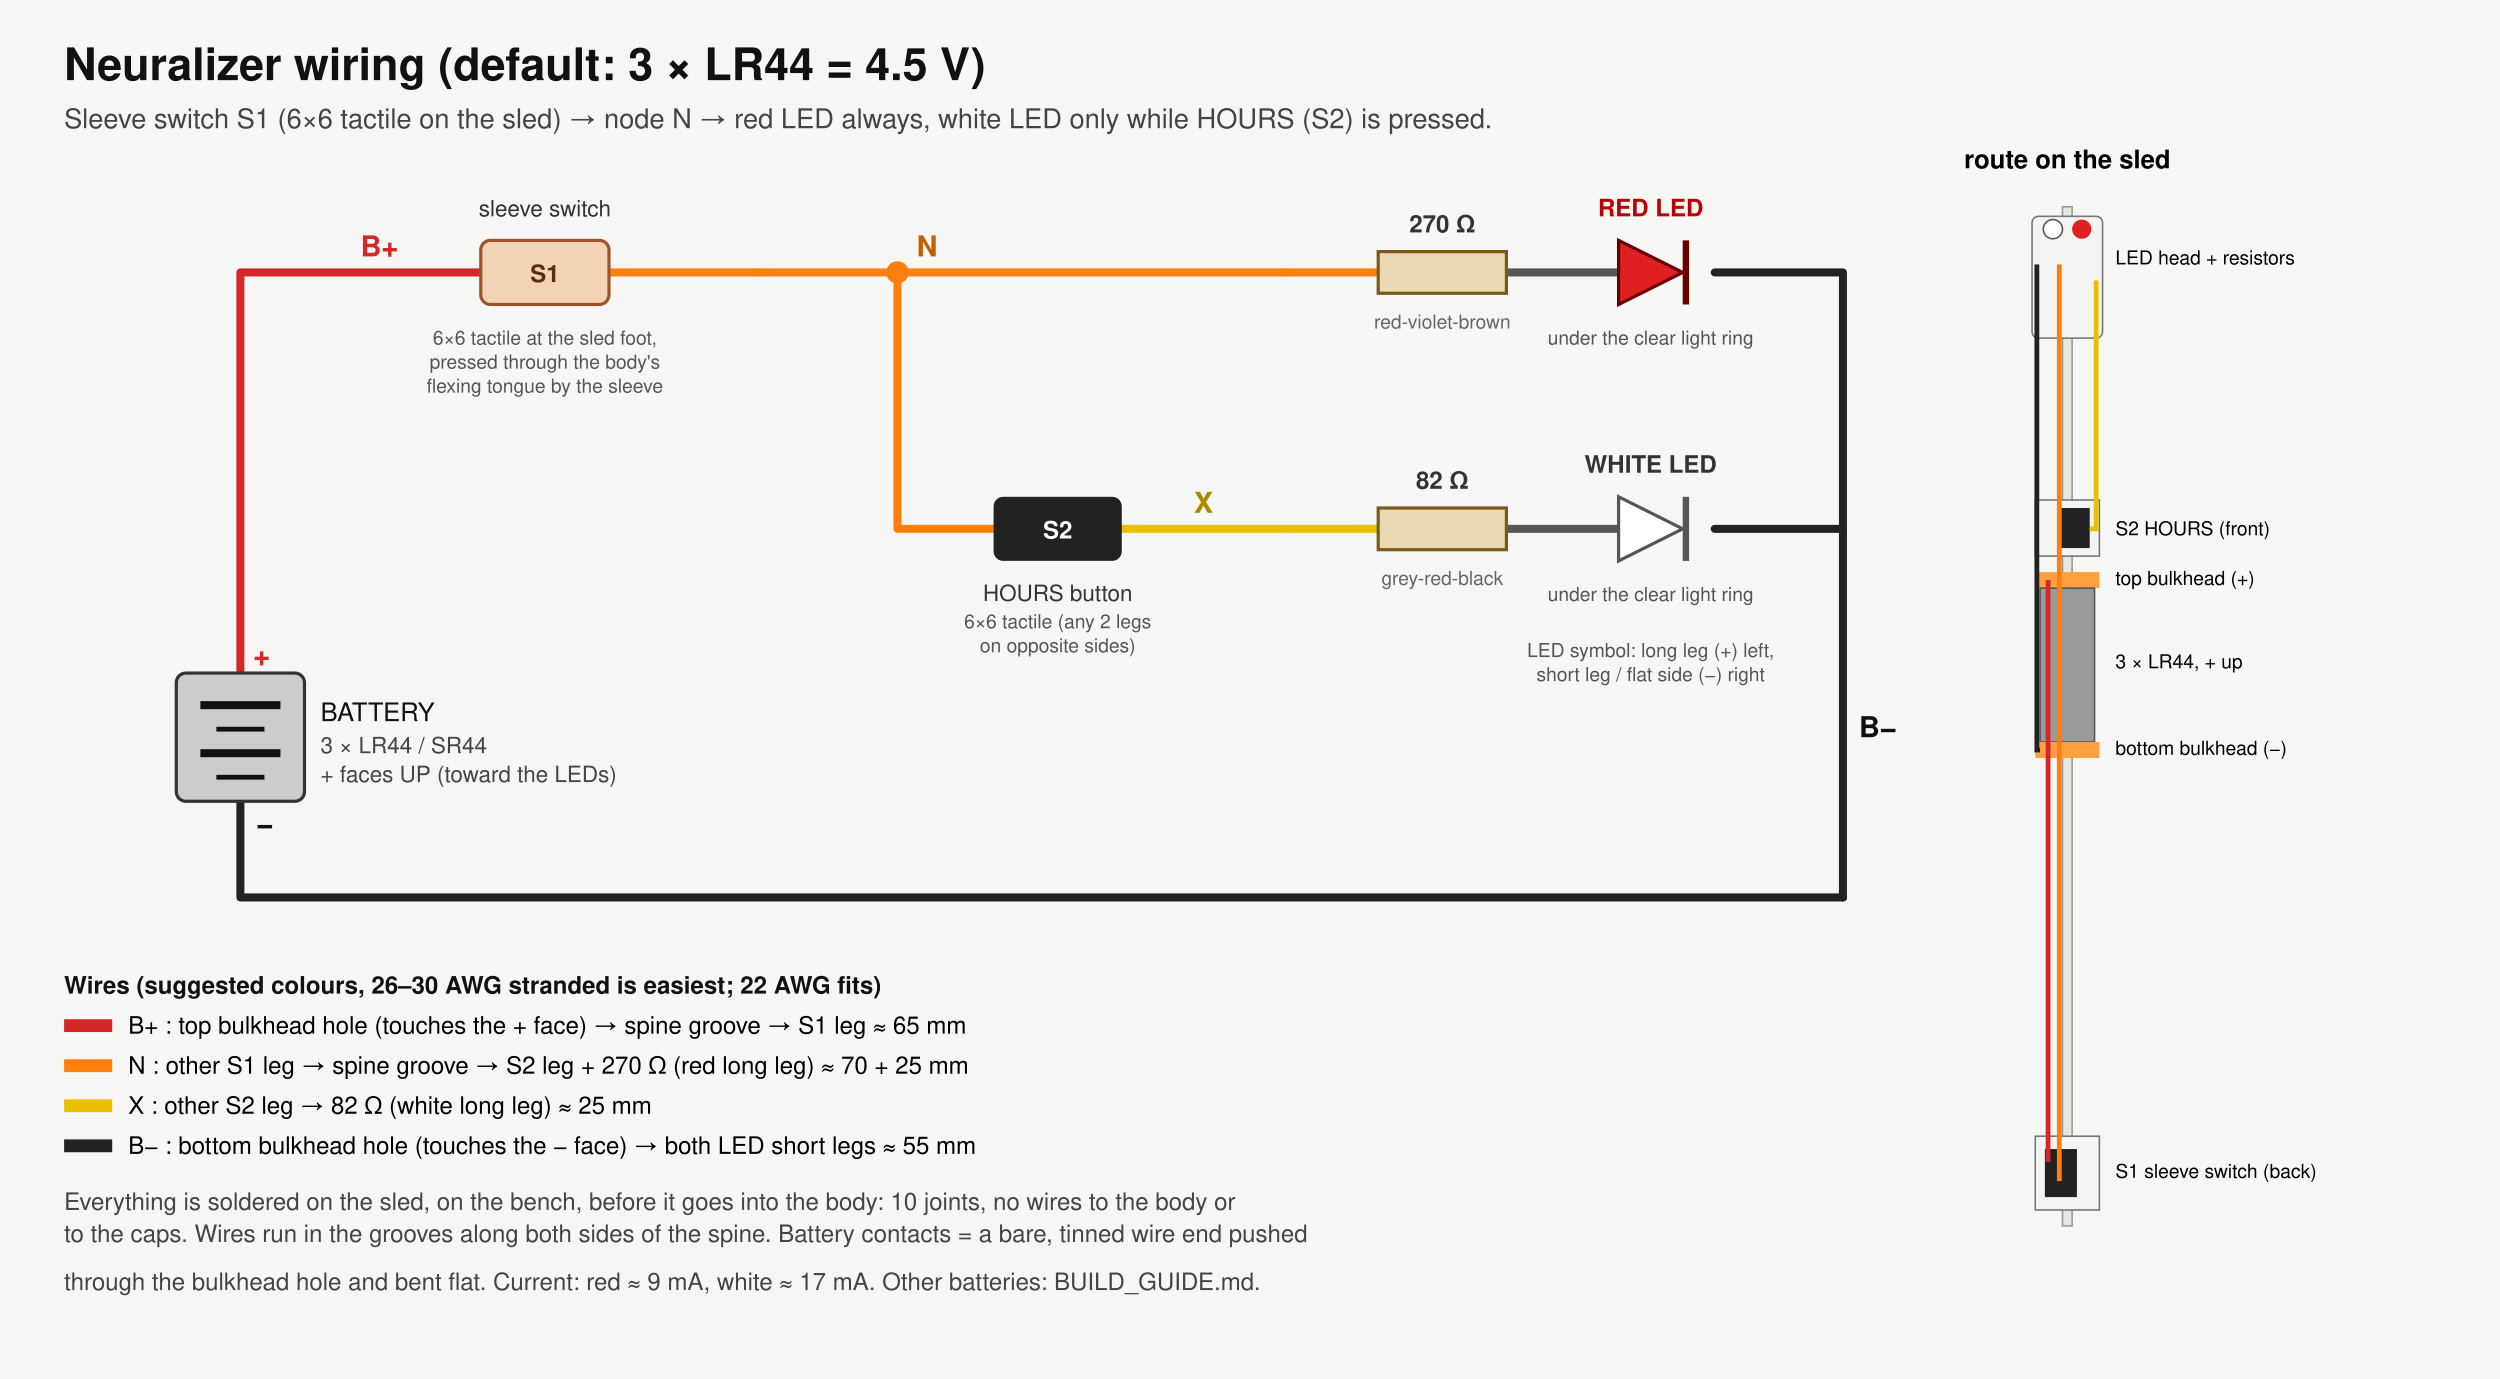
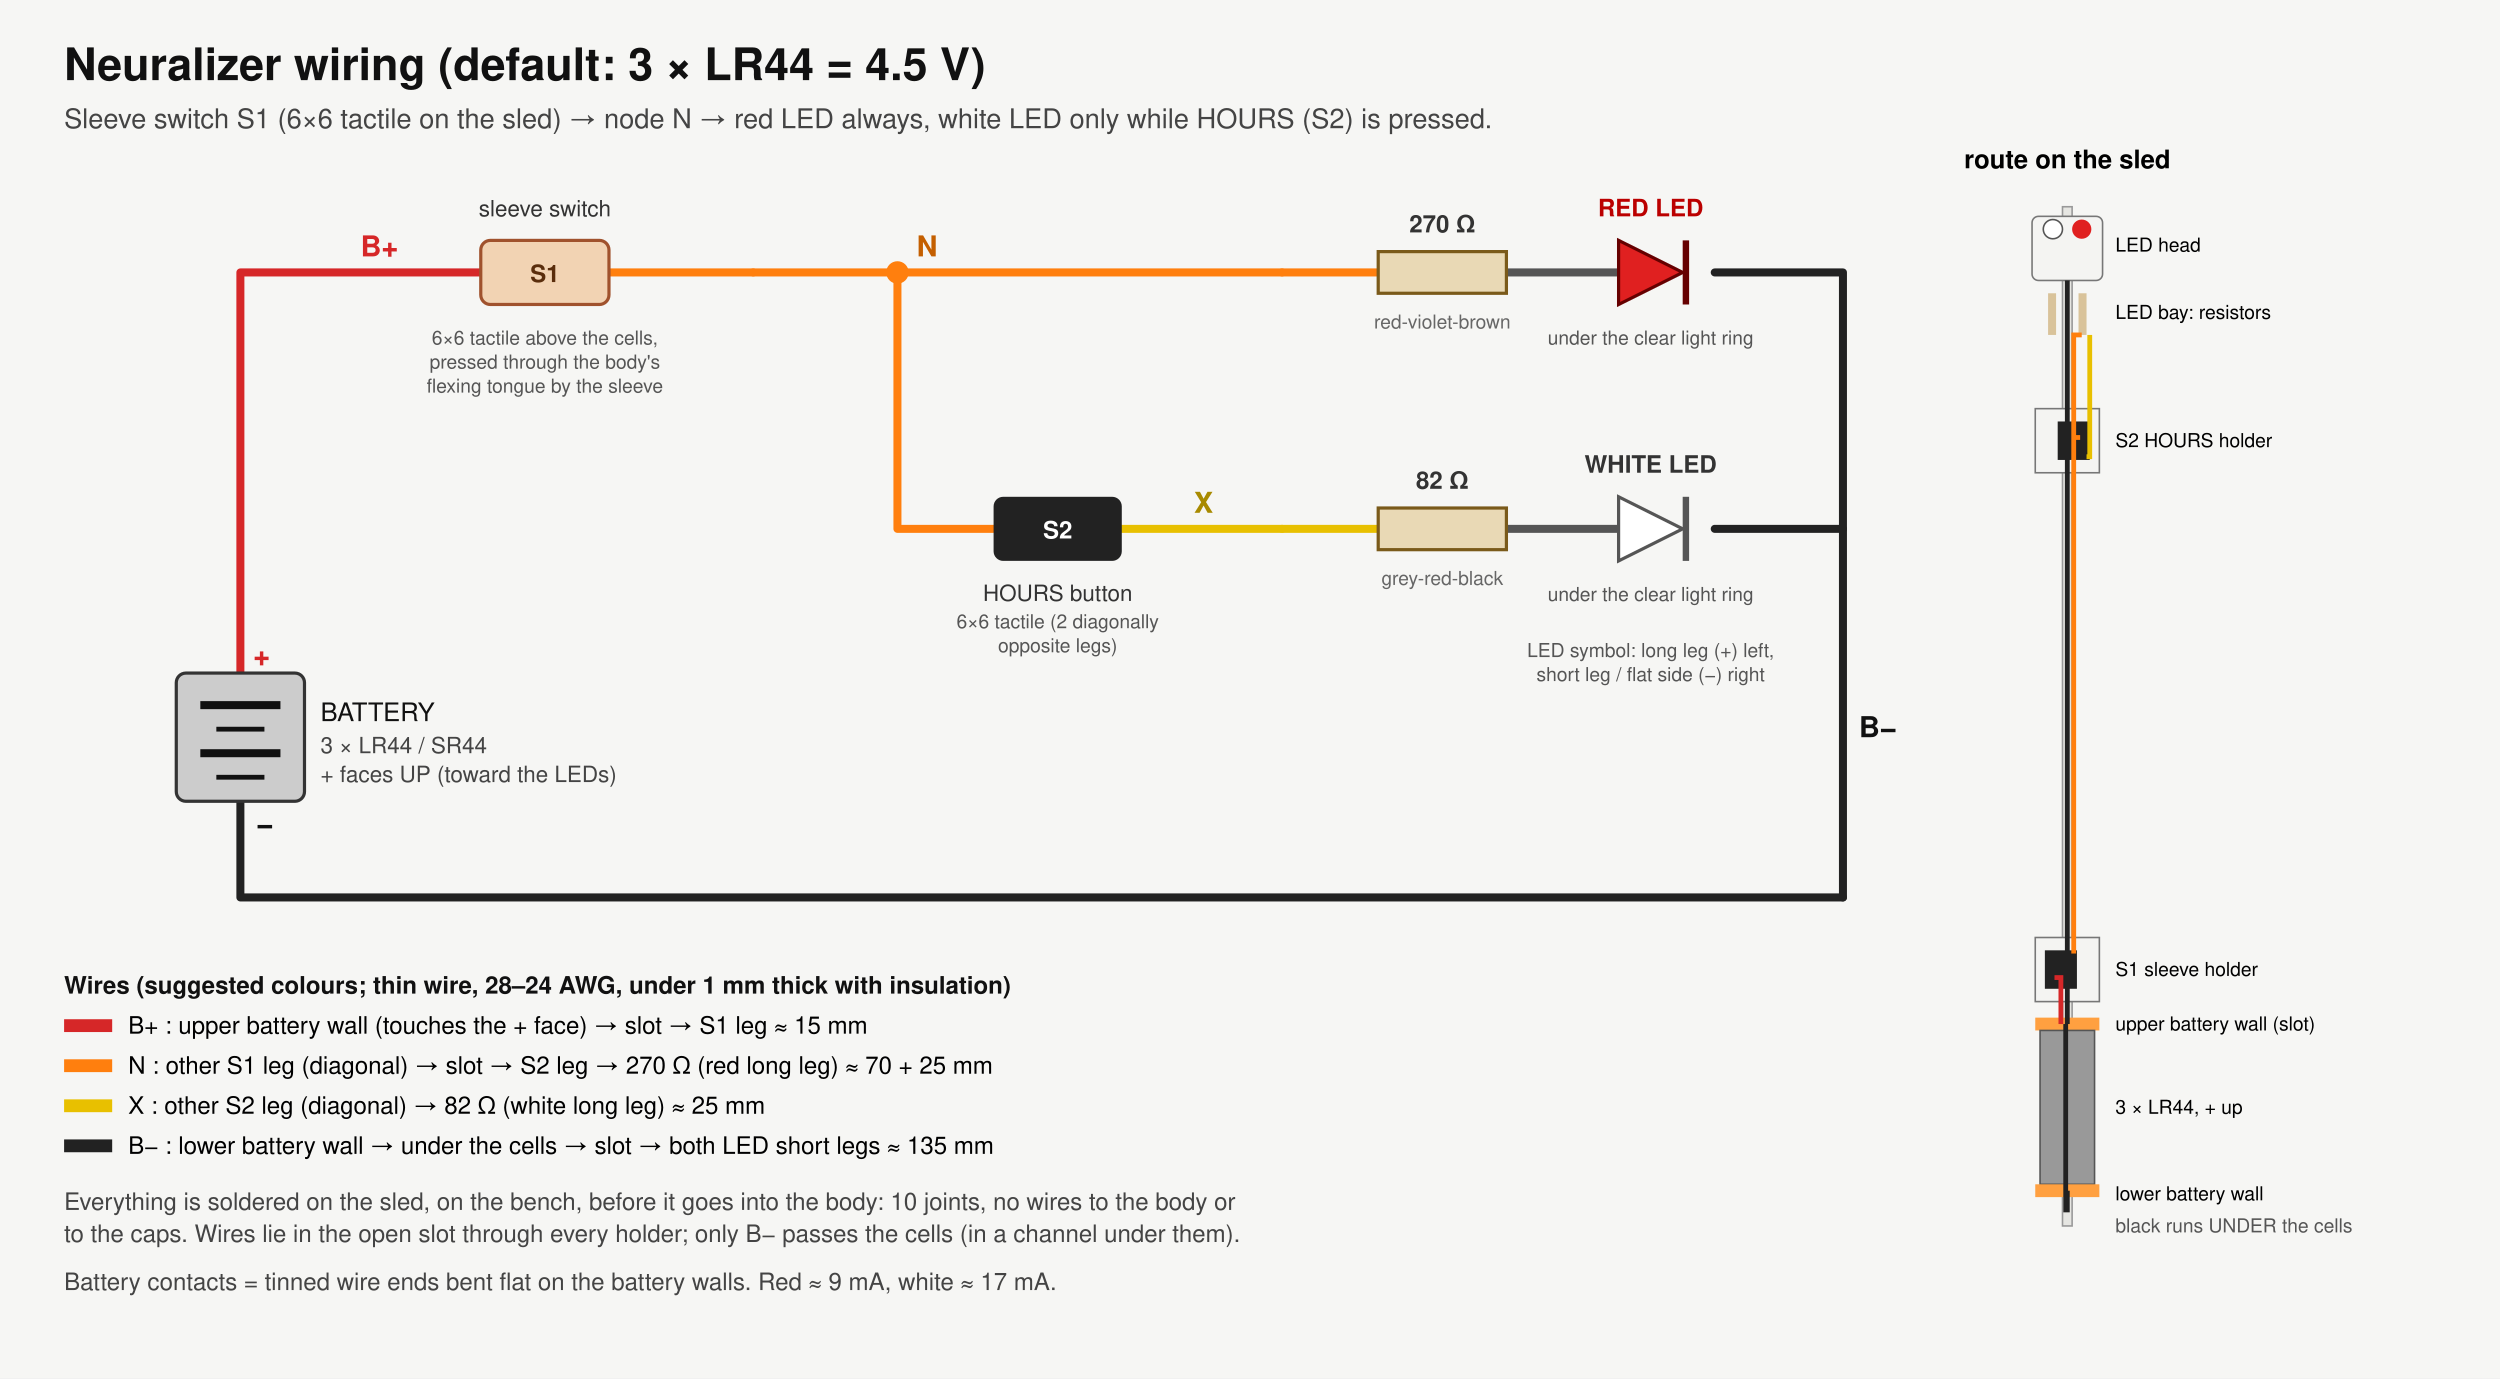
<svg xmlns="http://www.w3.org/2000/svg" width="1560" height="860" viewBox="0 0 1560 860" font-family="Helvetica, Arial, sans-serif">
  <rect width="1560" height="860" fill="#f6f6f4" />
  <text x="40" y="50" font-size="28" font-weight="700" fill="#111">Neuralizer wiring (default: 3 × LR44 = 4.5 V)</text>
  <text x="40" y="80" font-size="17" fill="#444">Sleeve switch S1 (6×6 tactile on the sled) → node N → red LED always, white LED only while HOURS (S2) is pressed.</text>
  <g stroke-width="5" fill="none" stroke-linecap="round" stroke-linejoin="round">
    <path d="M150 420 V170 H300" stroke="#d62728" />
    <path d="M380 170 H470" stroke="#ff7f0e" />
    <path d="M470 170 H800" stroke="#ff7f0e" />
    <path d="M560 170 V330 H620" stroke="#ff7f0e" />
    <path d="M800 170 H860" stroke="#ff7f0e" />
    <path d="M940 170 H1010" stroke="#555" />
    <path d="M1070 170 H1150 V560" stroke="#222" />
    <path d="M700 330 H800" stroke="#e8c000" />
    <path d="M800 330 H860" stroke="#e8c000" />
    <path d="M940 330 H1010" stroke="#555" />
    <path d="M1070 330 H1150" stroke="#222" />
    <path d="M1150 560 H150 V500" stroke="#222" />
  </g>
  <g>
    <rect x="110" y="420" width="80" height="80" rx="6" fill="#ccc" stroke="#333" stroke-width="2" />
    <line x1="125" y1="440" x2="175" y2="440" stroke="#111" stroke-width="5" />
    <line x1="135" y1="455" x2="165" y2="455" stroke="#111" stroke-width="3" />
    <line x1="125" y1="470" x2="175" y2="470" stroke="#111" stroke-width="5" />
    <line x1="135" y1="485" x2="165" y2="485" stroke="#111" stroke-width="3" />
    <text x="200" y="450" font-size="16" fill="#111">BATTERY</text>
    <text x="200" y="470" font-size="14" fill="#444">3 × LR44 / SR44</text>
    <text x="200" y="488" font-size="14" fill="#444">+ faces UP (toward the LEDs)</text>
    <text x="158" y="415" font-size="18" fill="#d62728" font-weight="700">+</text>
    <text x="160" y="520" font-size="18" fill="#111" font-weight="700">−</text>
  </g>
  <g>
    <rect x="300" y="150" width="80" height="40" rx="6" fill="#f2d3b3" stroke="#a0522d" stroke-width="2" />
    <text x="340" y="176" font-size="15" text-anchor="middle" fill="#5a2d0c" font-weight="700">S1</text>
    <text x="340" y="135" font-size="14" text-anchor="middle" fill="#333">sleeve switch</text>
-     <text x="340" y="215" font-size="12" text-anchor="middle" fill="#555">6×6 tactile at the sled foot,</text>
+     <text x="340" y="215" font-size="12" text-anchor="middle" fill="#555">6×6 tactile above the cells,</text>
    <text x="340" y="230" font-size="12" text-anchor="middle" fill="#555">pressed through the body's</text>
    <text x="340" y="245" font-size="12" text-anchor="middle" fill="#555">flexing tongue by the sleeve</text>
  </g>
  <circle cx="560" cy="170" r="7" fill="#ff7f0e" />
  <text x="572" y="160" font-size="18" fill="#c45f00" font-weight="700">N</text>
  <g>
    <rect x="620" y="310" width="80" height="40" rx="6" fill="#222" />
    <text x="660" y="336" font-size="15" text-anchor="middle" fill="#fff" font-weight="700">S2</text>
    <text x="660" y="375" font-size="14" text-anchor="middle" fill="#333">HOURS button</text>
-     <text x="660" y="392" font-size="12" text-anchor="middle" fill="#555">6×6 tactile (any 2 legs</text>
-     <text x="660" y="407" font-size="12" text-anchor="middle" fill="#555">on opposite sides)</text>
+     <text x="660" y="392" font-size="12" text-anchor="middle" fill="#555">6×6 tactile (2 diagonally</text>
+     <text x="660" y="407" font-size="12" text-anchor="middle" fill="#555">opposite legs)</text>
  </g>
  <text x="745" y="320" font-size="18" fill="#a88a00" font-weight="700">X</text>
  <g font-size="15" text-anchor="middle">
    <rect x="860" y="157" width="80" height="26" fill="#e9d9b5" stroke="#7a5a1a" stroke-width="2" />
    <text x="900" y="145" fill="#333" font-weight="700">270 Ω</text>
    <text x="900" y="205" fill="#666" font-size="12">red-violet-brown</text>
    <rect x="860" y="317" width="80" height="26" fill="#e9d9b5" stroke="#7a5a1a" stroke-width="2" />
    <text x="900" y="305" fill="#333" font-weight="700">82 Ω</text>
    <text x="900" y="365" fill="#666" font-size="12">grey-red-black</text>
  </g>
  <g>
    <polygon points="1010,150 1010,190 1050,170" fill="#e02020" stroke="#600" stroke-width="2" />
    <line x1="1052" y1="150" x2="1052" y2="190" stroke="#600" stroke-width="4" />
    <text x="1030" y="135" font-size="15" text-anchor="middle" font-weight="700" fill="#b00">RED LED</text>
    <text x="1030" y="215" font-size="12" text-anchor="middle" fill="#555">under the clear light ring</text>
    <polygon points="1010,310 1010,350 1050,330" fill="#fff" stroke="#555" stroke-width="2" />
    <line x1="1052" y1="310" x2="1052" y2="350" stroke="#555" stroke-width="4" />
    <text x="1030" y="295" font-size="15" text-anchor="middle" font-weight="700" fill="#333">WHITE LED</text>
    <text x="1030" y="375" font-size="12" text-anchor="middle" fill="#555">under the clear light ring</text>
    <text x="1030" y="410" font-size="12" text-anchor="middle" fill="#555">LED symbol: long leg (+) left,</text>
    <text x="1030" y="425" font-size="12" text-anchor="middle" fill="#555">short leg / flat side (−) right</text>
  </g>
  <text x="1160" y="460" font-size="18" fill="#111" font-weight="700">B−</text>
  <text x="225" y="160" font-size="18" fill="#d62728" font-weight="700">B+</text>
  <g font-size="15">
-     <text x="40" y="620" font-weight="700" fill="#111">Wires (suggested colours, 26–30 AWG stranded is easiest; 22 AWG fits)</text>
+     <text x="40" y="620" font-weight="700" fill="#111">Wires (suggested colours; thin wire, 28–24 AWG, under 1 mm thick with insulation)</text>
    <rect x="40" y="636" width="30" height="8" fill="#d62728" />
-     <text x="80" y="645">B+  : top bulkhead hole (touches the + face) → spine groove → S1 leg      ≈ 65 mm</text>
+     <text x="80" y="645">B+  : upper battery wall (touches the + face) → slot → S1 leg      ≈ 15 mm</text>
    <rect x="40" y="661" width="30" height="8" fill="#ff7f0e" />
-     <text x="80" y="670">N   : other S1 leg → spine groove → S2 leg + 270 Ω (red long leg)        ≈ 70 + 25 mm</text>
+     <text x="80" y="670">N   : other S1 leg (diagonal) → slot → S2 leg → 270 Ω (red long leg)   ≈ 70 + 25 mm</text>
    <rect x="40" y="686" width="30" height="8" fill="#e8c000" />
-     <text x="80" y="695">X   : other S2 leg → 82 Ω (white long leg)                                 ≈ 25 mm</text>
+     <text x="80" y="695">X   : other S2 leg (diagonal) → 82 Ω (white long leg)                    ≈ 25 mm</text>
    <rect x="40" y="711" width="30" height="8" fill="#222" />
-     <text x="80" y="720">B−  : bottom bulkhead hole (touches the − face) → both LED short legs       ≈ 55 mm</text>
+     <text x="80" y="720">B−  : lower battery wall → under the cells → slot → both LED short legs   ≈ 135 mm</text>
    <text x="40" y="755" fill="#444">Everything is soldered on the sled, on the bench, before it goes into the body: 10 joints, no wires to the body or</text>
-     <text x="40" y="775" fill="#444">to the caps. Wires run in the grooves along both sides of the spine. Battery contacts = a bare, tinned wire end pushed</text>
-     <text x="40" y="805" fill="#444">through the bulkhead hole and bent flat. Current: red ≈ 9 mA, white ≈ 17 mA. Other batteries: BUILD_GUIDE.md.</text>
+     <text x="40" y="775" fill="#444">to the caps. Wires lie in the open slot through every holder; only B− passes the cells (in a channel under them).</text>
+     <text x="40" y="805" fill="#444">Battery contacts = tinned wire ends bent flat on the battery walls. Red ≈ 9 mA, white ≈ 17 mA.</text>
  </g>
  <g transform="translate(1290,105)" font-size="12">
    <text x="0" y="0" font-size="16" font-weight="700" text-anchor="middle">route on the sled</text>
    <rect x="-3" y="24" width="6" height="636" fill="#e6e6e2" stroke="#999" />
-     <rect x="-22" y="30" width="44" height="76" rx="4" fill="#f4f4f2" stroke="#777" />
-     <text x="30" y="60">LED head + resistors</text>
+     <rect x="-22" y="30" width="44" height="40" rx="4" fill="#f4f4f2" stroke="#777" />
+     <text x="30" y="52">LED head</text>
    <circle cx="-9" cy="38" r="6" fill="#fff" stroke="#555" />
    <circle cx="9" cy="38" r="6" fill="#e02020" />
-     <rect x="-20" y="207" width="40" height="35" fill="#f4f4f2" stroke="#777" />
-     <rect x="-6" y="212" width="20" height="25" fill="#222" />
-     <text x="30" y="229">S2 HOURS (front)</text>
-     <rect x="-20" y="252" width="40" height="10" fill="#ffa040" />
-     <text x="30" y="260">top bulkhead (+)</text>
-     <rect x="-17" y="262" width="34" height="96" fill="#999" stroke="#555" />
-     <text x="30" y="312">3 × LR44, + up</text>
-     <rect x="-20" y="358" width="40" height="10" fill="#ffa040" />
-     <text x="30" y="366">bottom bulkhead (−)</text>
-     <rect x="-20" y="604" width="40" height="46" fill="#f4f4f2" stroke="#777" />
-     <rect x="-14" y="612" width="20" height="30" fill="#222" />
-     <text x="30" y="630">S1 sleeve switch (back)</text>
-     <path d="M-12 257 V620" stroke="#d62728" stroke-width="3" fill="none" />
-     <path d="M-5 632 V225 H-6 M-5 225 V60" stroke="#ff7f0e" stroke-width="3" fill="none" />
-     <path d="M14 225 H18 V70" stroke="#e8c000" stroke-width="3" fill="none" />
-     <path d="M-17 363 H-19 V60" stroke="#222" stroke-width="3" fill="none" />
+     <rect x="-12" y="78" width="5" height="26" fill="#d9c39a" />
+     <rect x="7" y="78" width="5" height="26" fill="#d9c39a" />
+     <text x="30" y="94">LED bay: resistors</text>
+     <rect x="-20" y="150" width="40" height="40" fill="#f4f4f2" stroke="#777" />
+     <rect x="-6" y="158" width="20" height="24" fill="#222" />
+     <text x="30" y="174">S2 HOURS holder</text>
+     <rect x="-20" y="480" width="40" height="40" fill="#f4f4f2" stroke="#777" />
+     <rect x="-14" y="488" width="20" height="24" fill="#222" />
+     <text x="30" y="504">S1 sleeve holder</text>
+     <rect x="-20" y="530" width="40" height="8" fill="#ffa040" />
+     <text x="30" y="538">upper battery wall (slot)</text>
+     <rect x="-17" y="538" width="34" height="96" fill="#999" stroke="#555" />
+     <text x="30" y="590">3 × LR44, + up</text>
+     <rect x="-20" y="634" width="40" height="8" fill="#ffa040" />
+     <text x="30" y="644">lower battery wall</text>
+     <text x="30" y="664" fill="#555">black runs UNDER the cells</text>
+     <path d="M-4 534 V505 H-8" stroke="#d62728" stroke-width="3" fill="none" />
+     <path d="M4 490 V168 H8 M4 168 V104 H9" stroke="#ff7f0e" stroke-width="3" fill="none" />
+     <path d="M12 180 H14 V104" stroke="#e8c000" stroke-width="3" fill="none" />
+     <path d="M0 638 V650 H-1 V534 M0 534 V70" stroke="#222" stroke-width="3" fill="none" />
  </g>
</svg>
